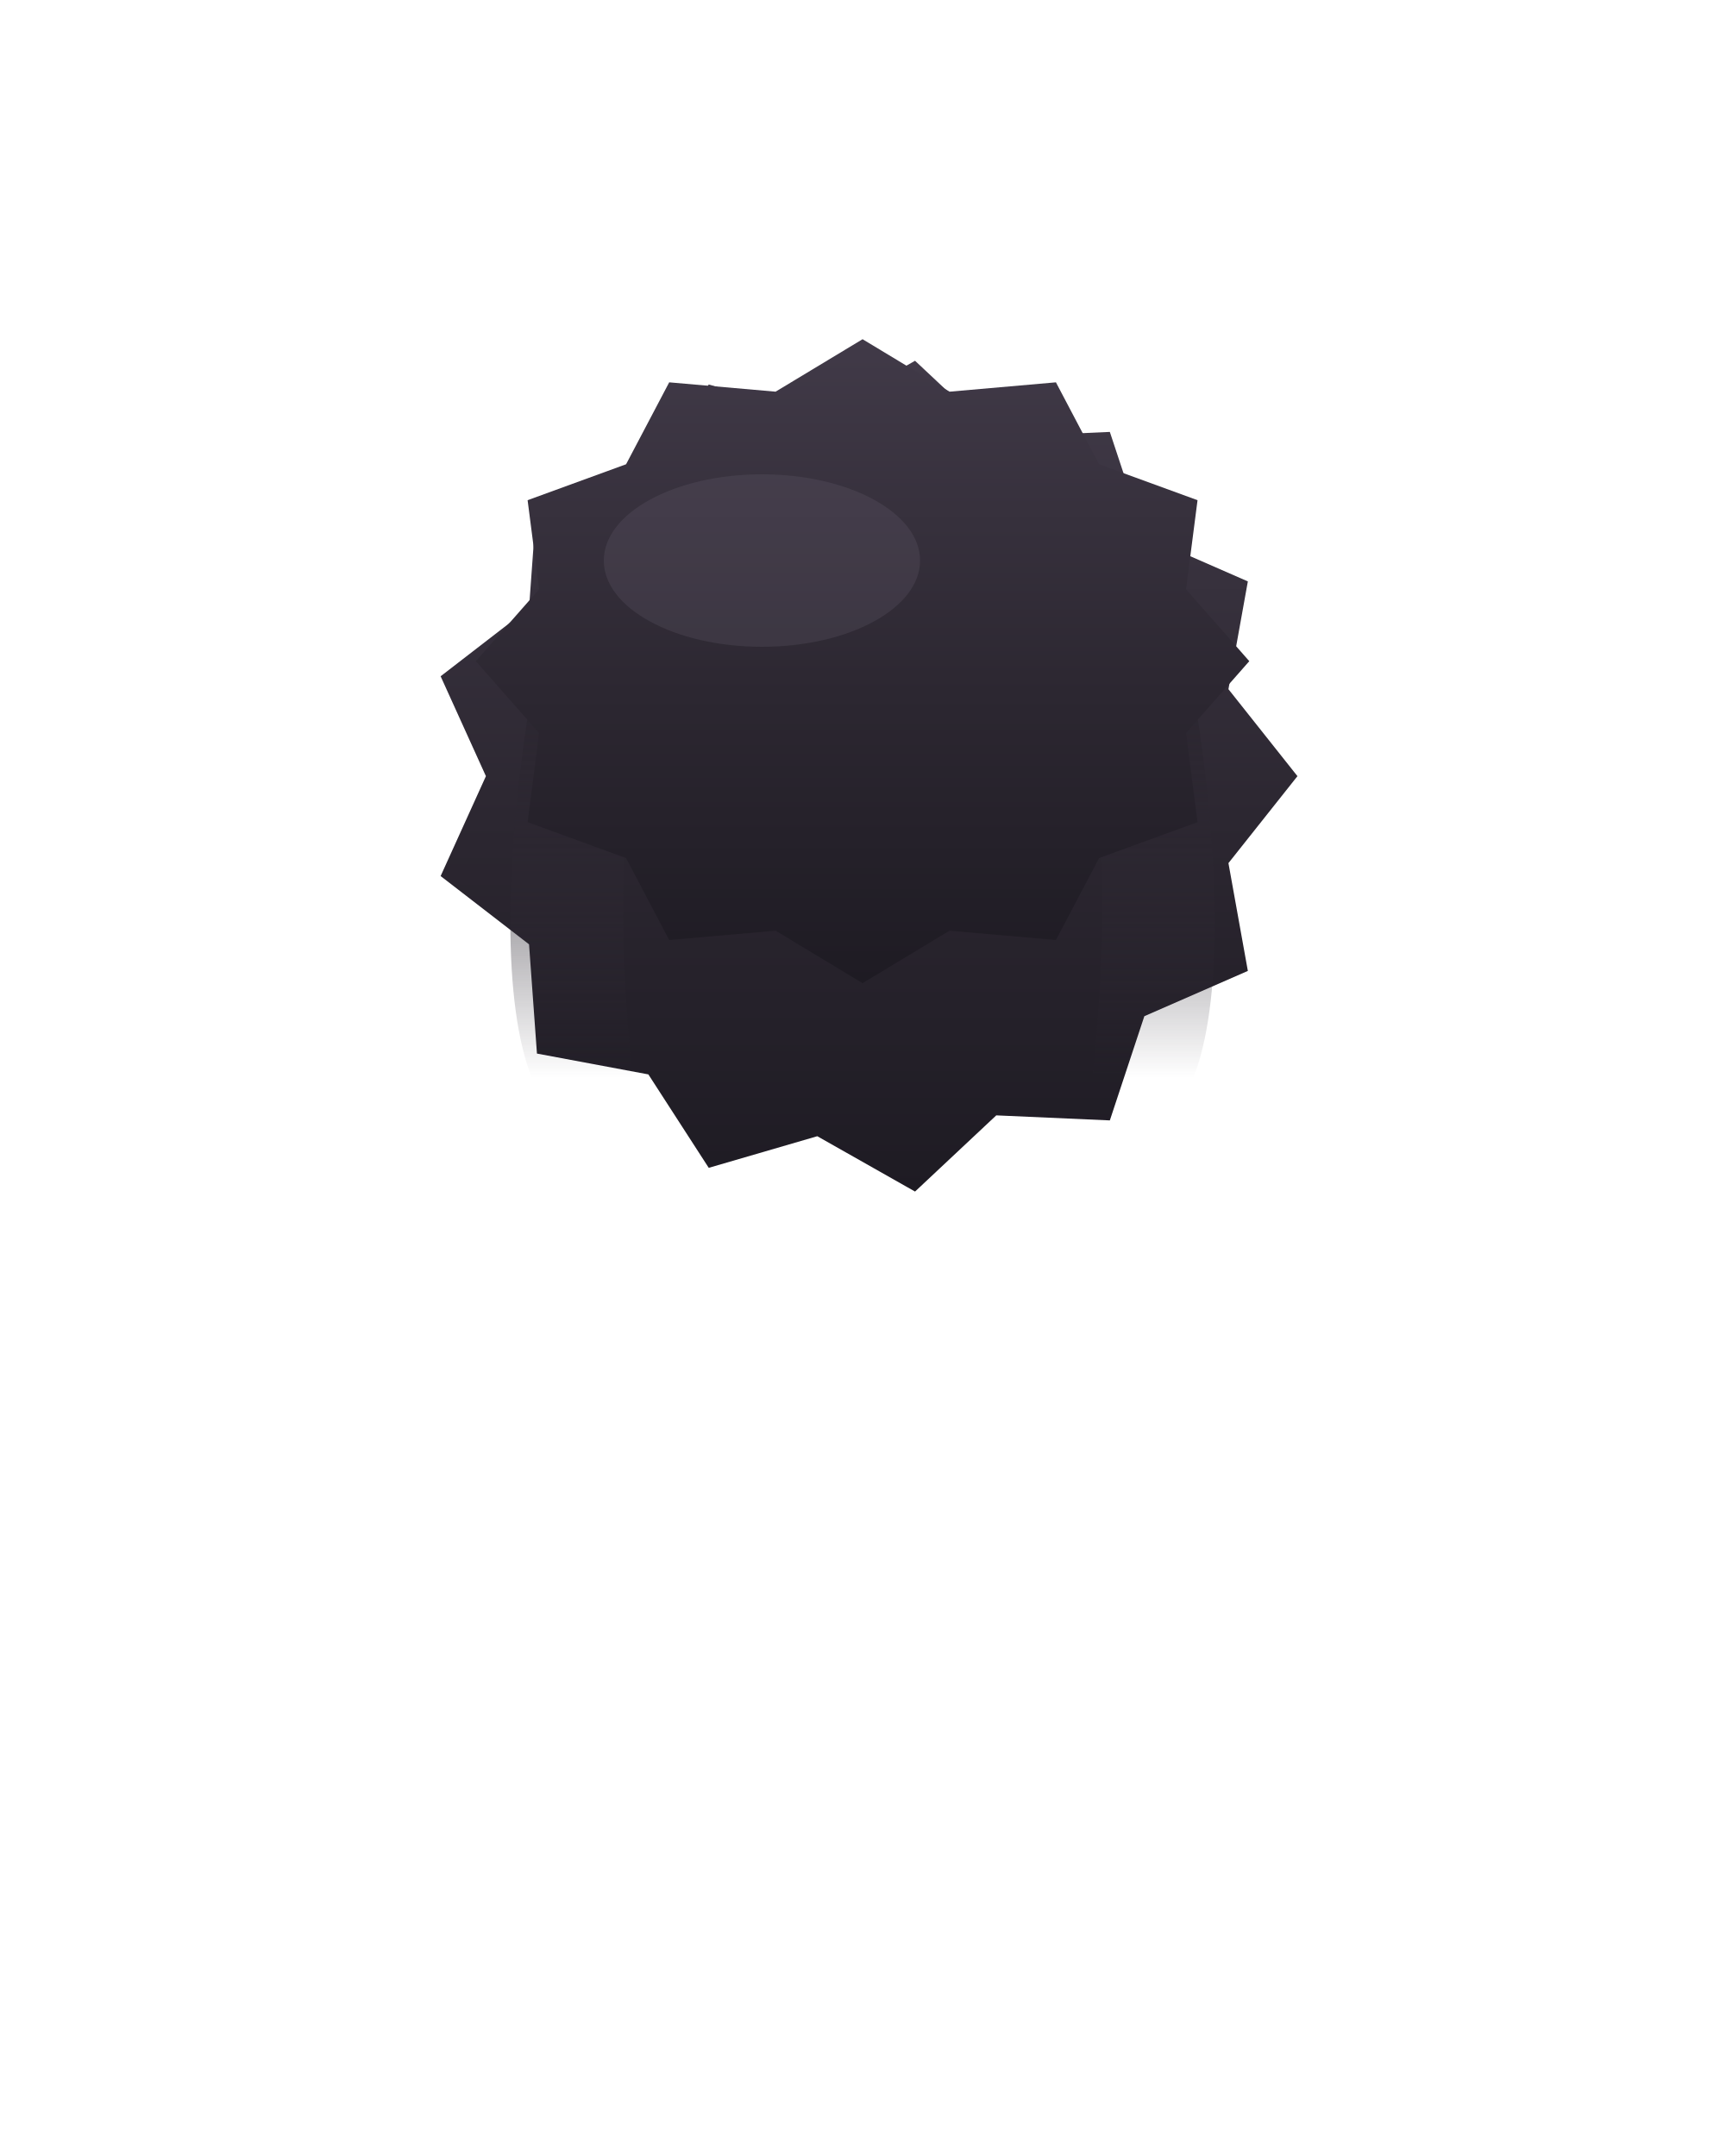
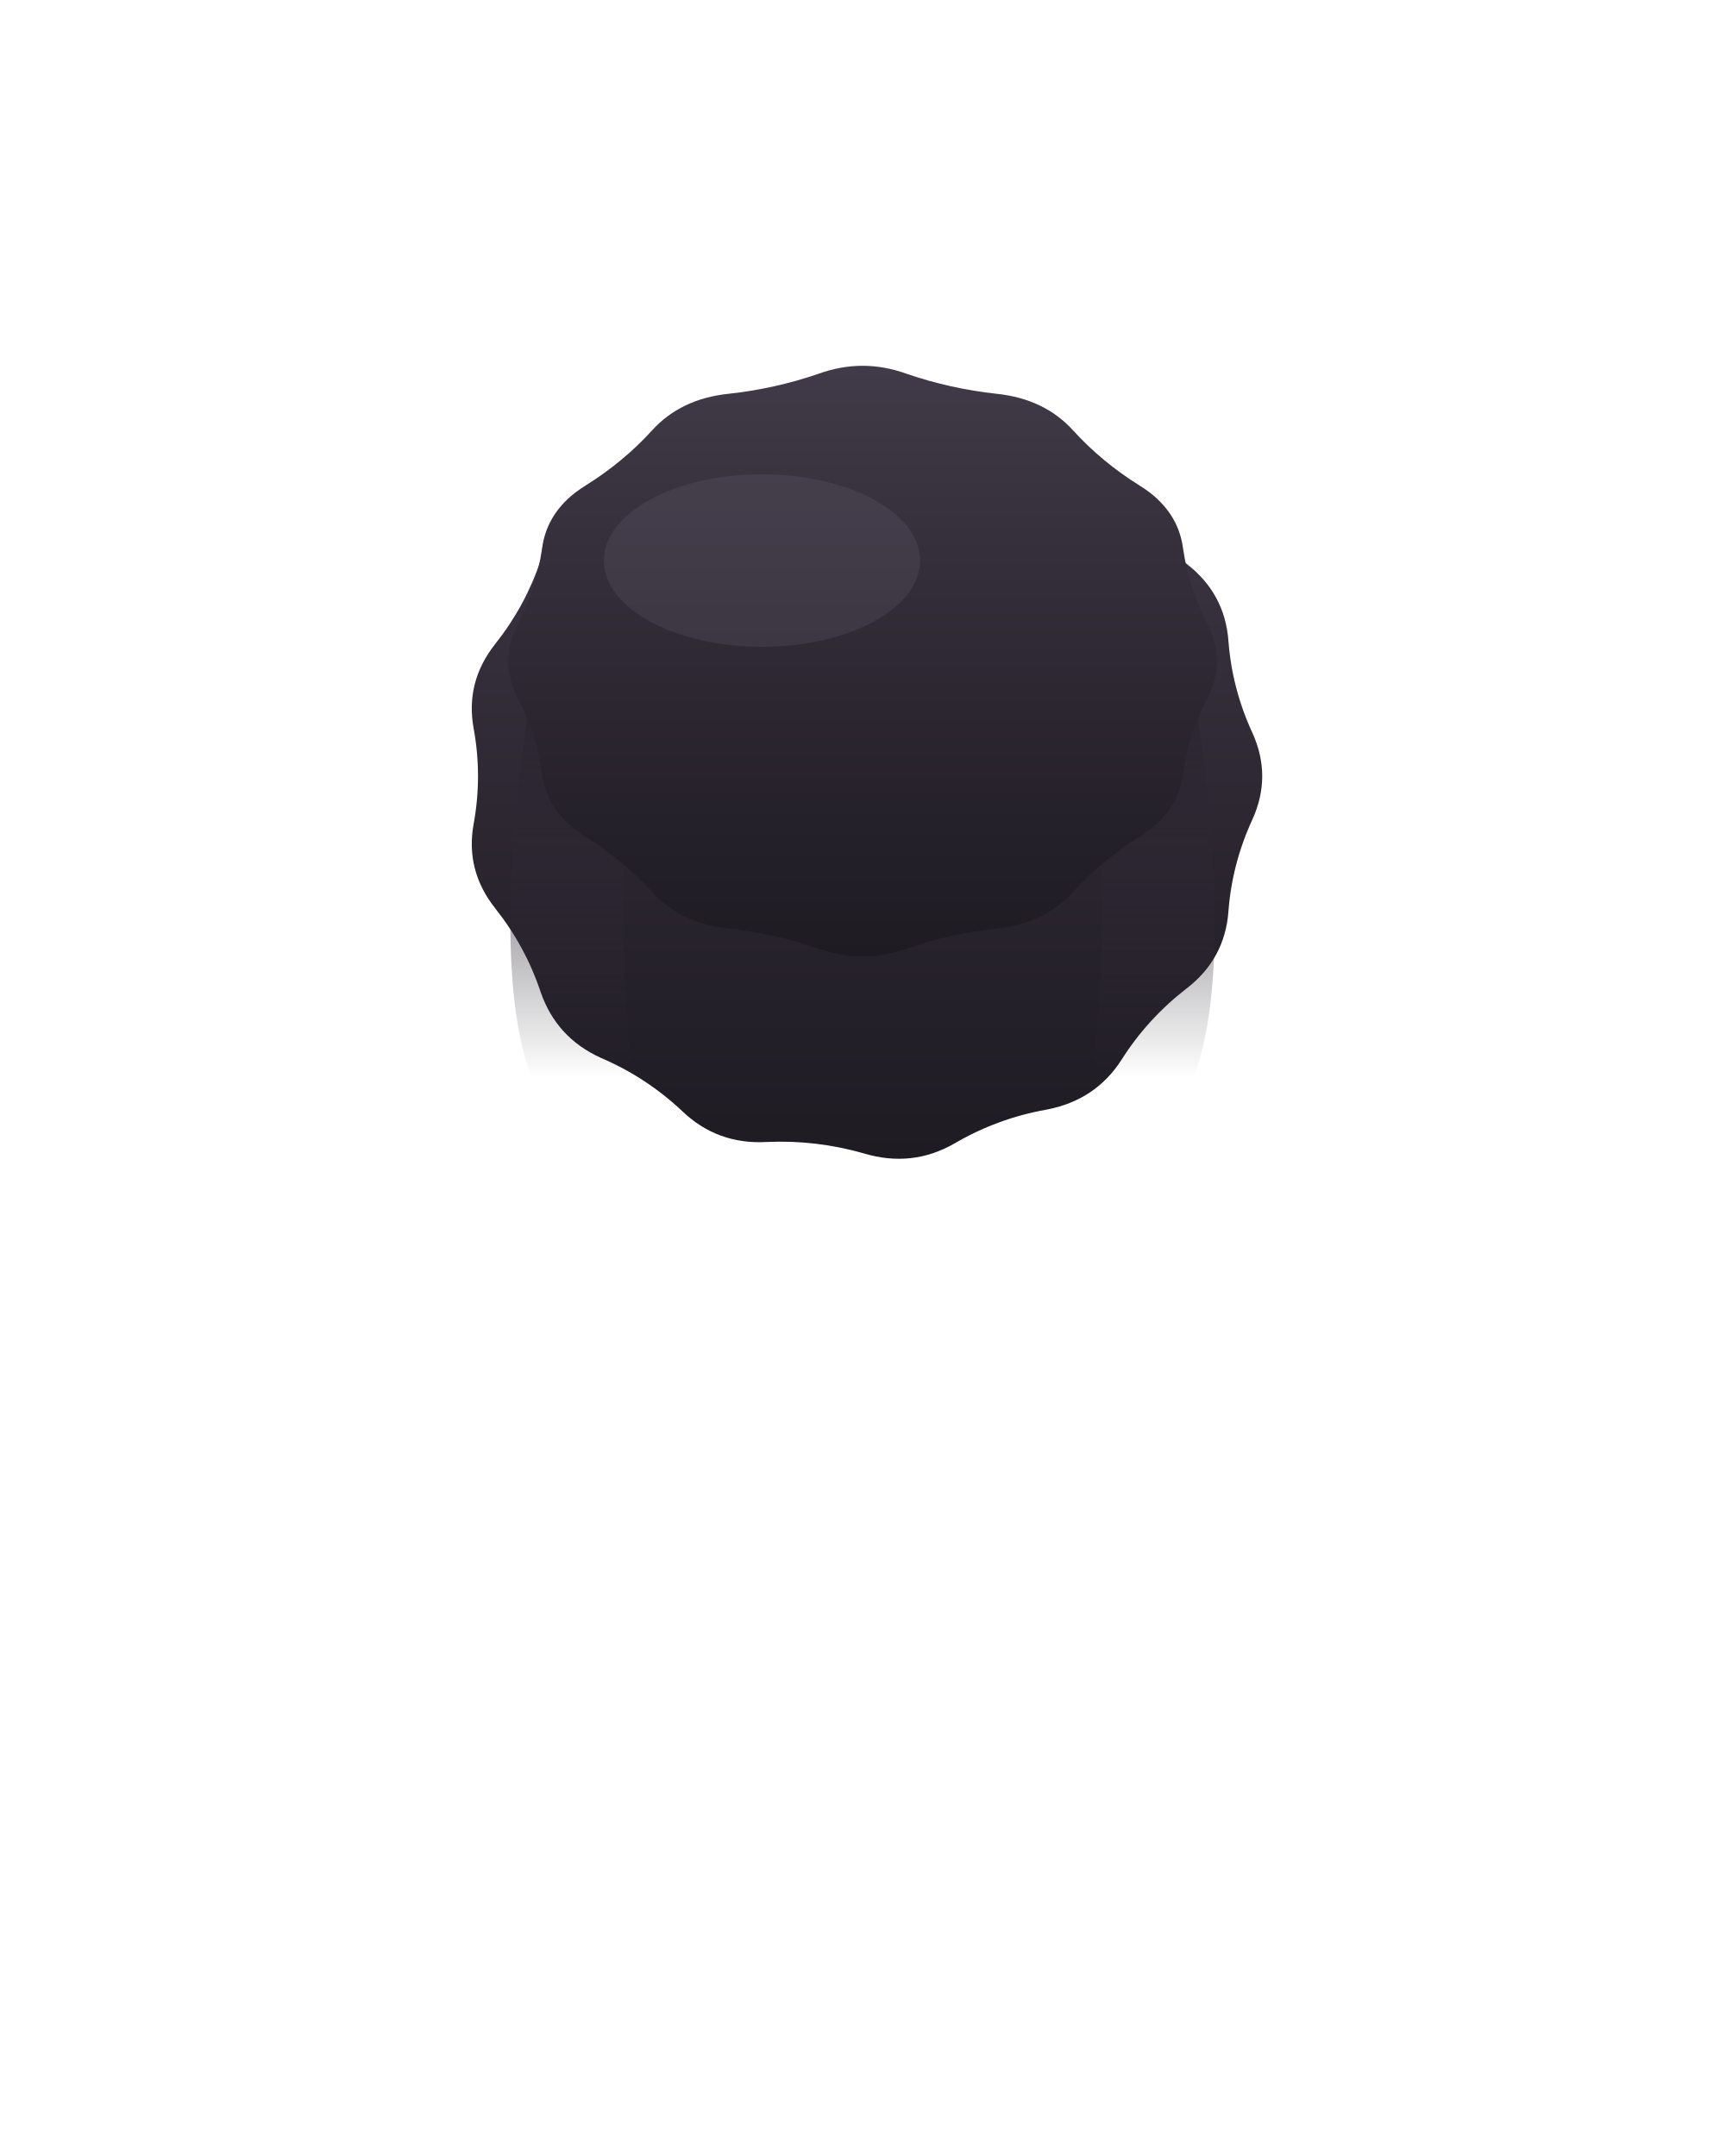
<svg xmlns="http://www.w3.org/2000/svg" viewBox="0 0 240 300" width="240" height="300" role="img">
  <defs>
    <linearGradient id="bg" x1="0" y1="0" x2="0" y2="1">
      <stop offset="0" stop-color="#f7f8fa" />
      <stop offset="1" stop-color="#eaedf1" />
    </linearGradient>
    <linearGradient id="skin" x1="0" y1="0" x2="0" y2="1">
      <stop offset="0" stop-color="#f2d3ba" />
      <stop offset="1" stop-color="#e0b393" />
    </linearGradient>
    <linearGradient id="hair" x1="0" y1="0" x2="0" y2="1">
      <stop offset="0" stop-color="#413a48" />
      <stop offset="0.55" stop-color="#2c2731" />
      <stop offset="1" stop-color="#1e1b23" />
    </linearGradient>
    <linearGradient id="fade" x1="0" y1="0" x2="0" y2="1">
      <stop offset="0" stop-color="#2c2731" />
      <stop offset="1" stop-color="#2c2731" stop-opacity="0" />
    </linearGradient>
    <linearGradient id="garment" x1="0" y1="0" x2="0" y2="1">
      <stop offset="0" stop-color="#3f4b5b" />
      <stop offset="1" stop-color="#333d4a" />
    </linearGradient>
  </defs>
-   <path d="M180.5,108.0 L170.9,120.1 L173.6,135.1 L159.2,141.4 L154.4,155.9 L138.6,155.2 L127.3,165.8 L113.7,158.1 L98.6,162.5 L90.2,149.5 L74.7,146.6 L73.6,131.4 L61.3,121.9 L67.6,108.0 L61.3,94.1 L73.6,84.6 L74.7,69.4 L90.2,66.5 L98.6,53.5 L113.7,57.9 L127.3,50.2 L138.6,60.8 L154.4,60.1 L159.2,74.6 L173.6,80.9 L170.9,95.9 Z" fill="url(#hair)" />
+   <path d="M174.2,101.9 Q177.0,108.0 174.2,114.1 Q171.4,120.2 170.9,126.8 Q170.4,133.5 165.0,137.6 Q159.6,141.8 156.0,147.5 Q152.4,153.1 145.6,154.4 Q138.8,155.6 132.8,159.1 Q126.9,162.5 120.2,160.5 Q113.6,158.6 106.7,158.9 Q99.8,159.3 94.9,154.6 Q89.9,149.9 83.6,147.2 Q77.4,144.4 75.2,138.0 Q73.1,131.7 68.9,126.4 Q64.7,121.1 65.9,114.6 Q67.1,108.0 65.9,101.4 Q64.7,94.9 68.9,89.6 Q73.1,84.3 75.2,78.0 Q77.4,71.6 83.6,68.8 Q89.9,66.1 94.9,61.4 Q99.8,56.7 106.7,57.1 Q113.6,57.4 120.2,55.5 Q126.9,53.5 132.8,56.9 Q138.8,60.4 145.6,61.6 Q152.4,62.9 156.0,68.5 Q159.6,74.2 165.0,78.4 Q170.4,82.5 170.9,89.2 Q171.4,95.8 174.2,101.9 Z" fill="url(#hair)" />
  <path d="M74,96 C70,120 70,140 74,150 L88,150 C86,130 86,112 90,96 Z" fill="url(#fade)" />
  <path d="M166,96 C170,120 170,140 166,150 L152,150 C154,130 154,112 150,96 Z" fill="url(#fade)" />
-   <path d="M173.8,92.0 L165.0,102.0 L166.6,114.4 L152.9,119.4 L146.9,130.8 L132.1,129.5 L120.0,136.8 L107.9,129.5 L93.1,130.8 L87.1,119.4 L73.4,114.4 L75.0,102.0 L66.2,92.0 L75.0,82.0 L73.4,69.6 L87.1,64.6 L93.1,53.2 L107.9,54.5 L120.0,47.2 L132.1,54.5 L146.9,53.2 L152.9,64.6 L166.6,69.6 L165.0,82.0 Z" fill="url(#hair)" />
+   <path d="M168.0,86.9 Q170.6,92.0 168.0,97.1 Q165.4,102.1 164.6,107.6 Q163.9,113.1 158.6,116.4 Q153.3,119.7 149.3,124.1 Q145.3,128.5 138.7,129.2 Q132.2,129.9 126.1,132.0 Q120.0,134.2 113.9,132.0 Q107.8,129.9 101.3,129.2 Q94.7,128.5 90.7,124.1 Q86.7,119.7 81.4,116.4 Q76.1,113.1 75.4,107.6 Q74.6,102.1 72.0,97.1 Q69.4,92.0 72.0,86.9 Q74.6,81.9 75.4,76.4 Q76.1,70.9 81.4,67.6 Q86.7,64.3 90.7,59.9 Q94.7,55.5 101.3,54.8 Q107.8,54.1 113.9,52.0 Q120.0,49.8 126.1,52.0 Q132.2,54.1 138.7,54.8 Q145.3,55.5 149.3,59.9 Q153.3,64.3 158.6,67.6 Q163.9,70.9 164.6,76.4 Q165.4,81.9 168.0,86.9 Z" fill="url(#hair)" />
  <ellipse cx="106.0" cy="78" rx="22" ry="12" fill="#6d6675" opacity="0.22" />
</svg>
